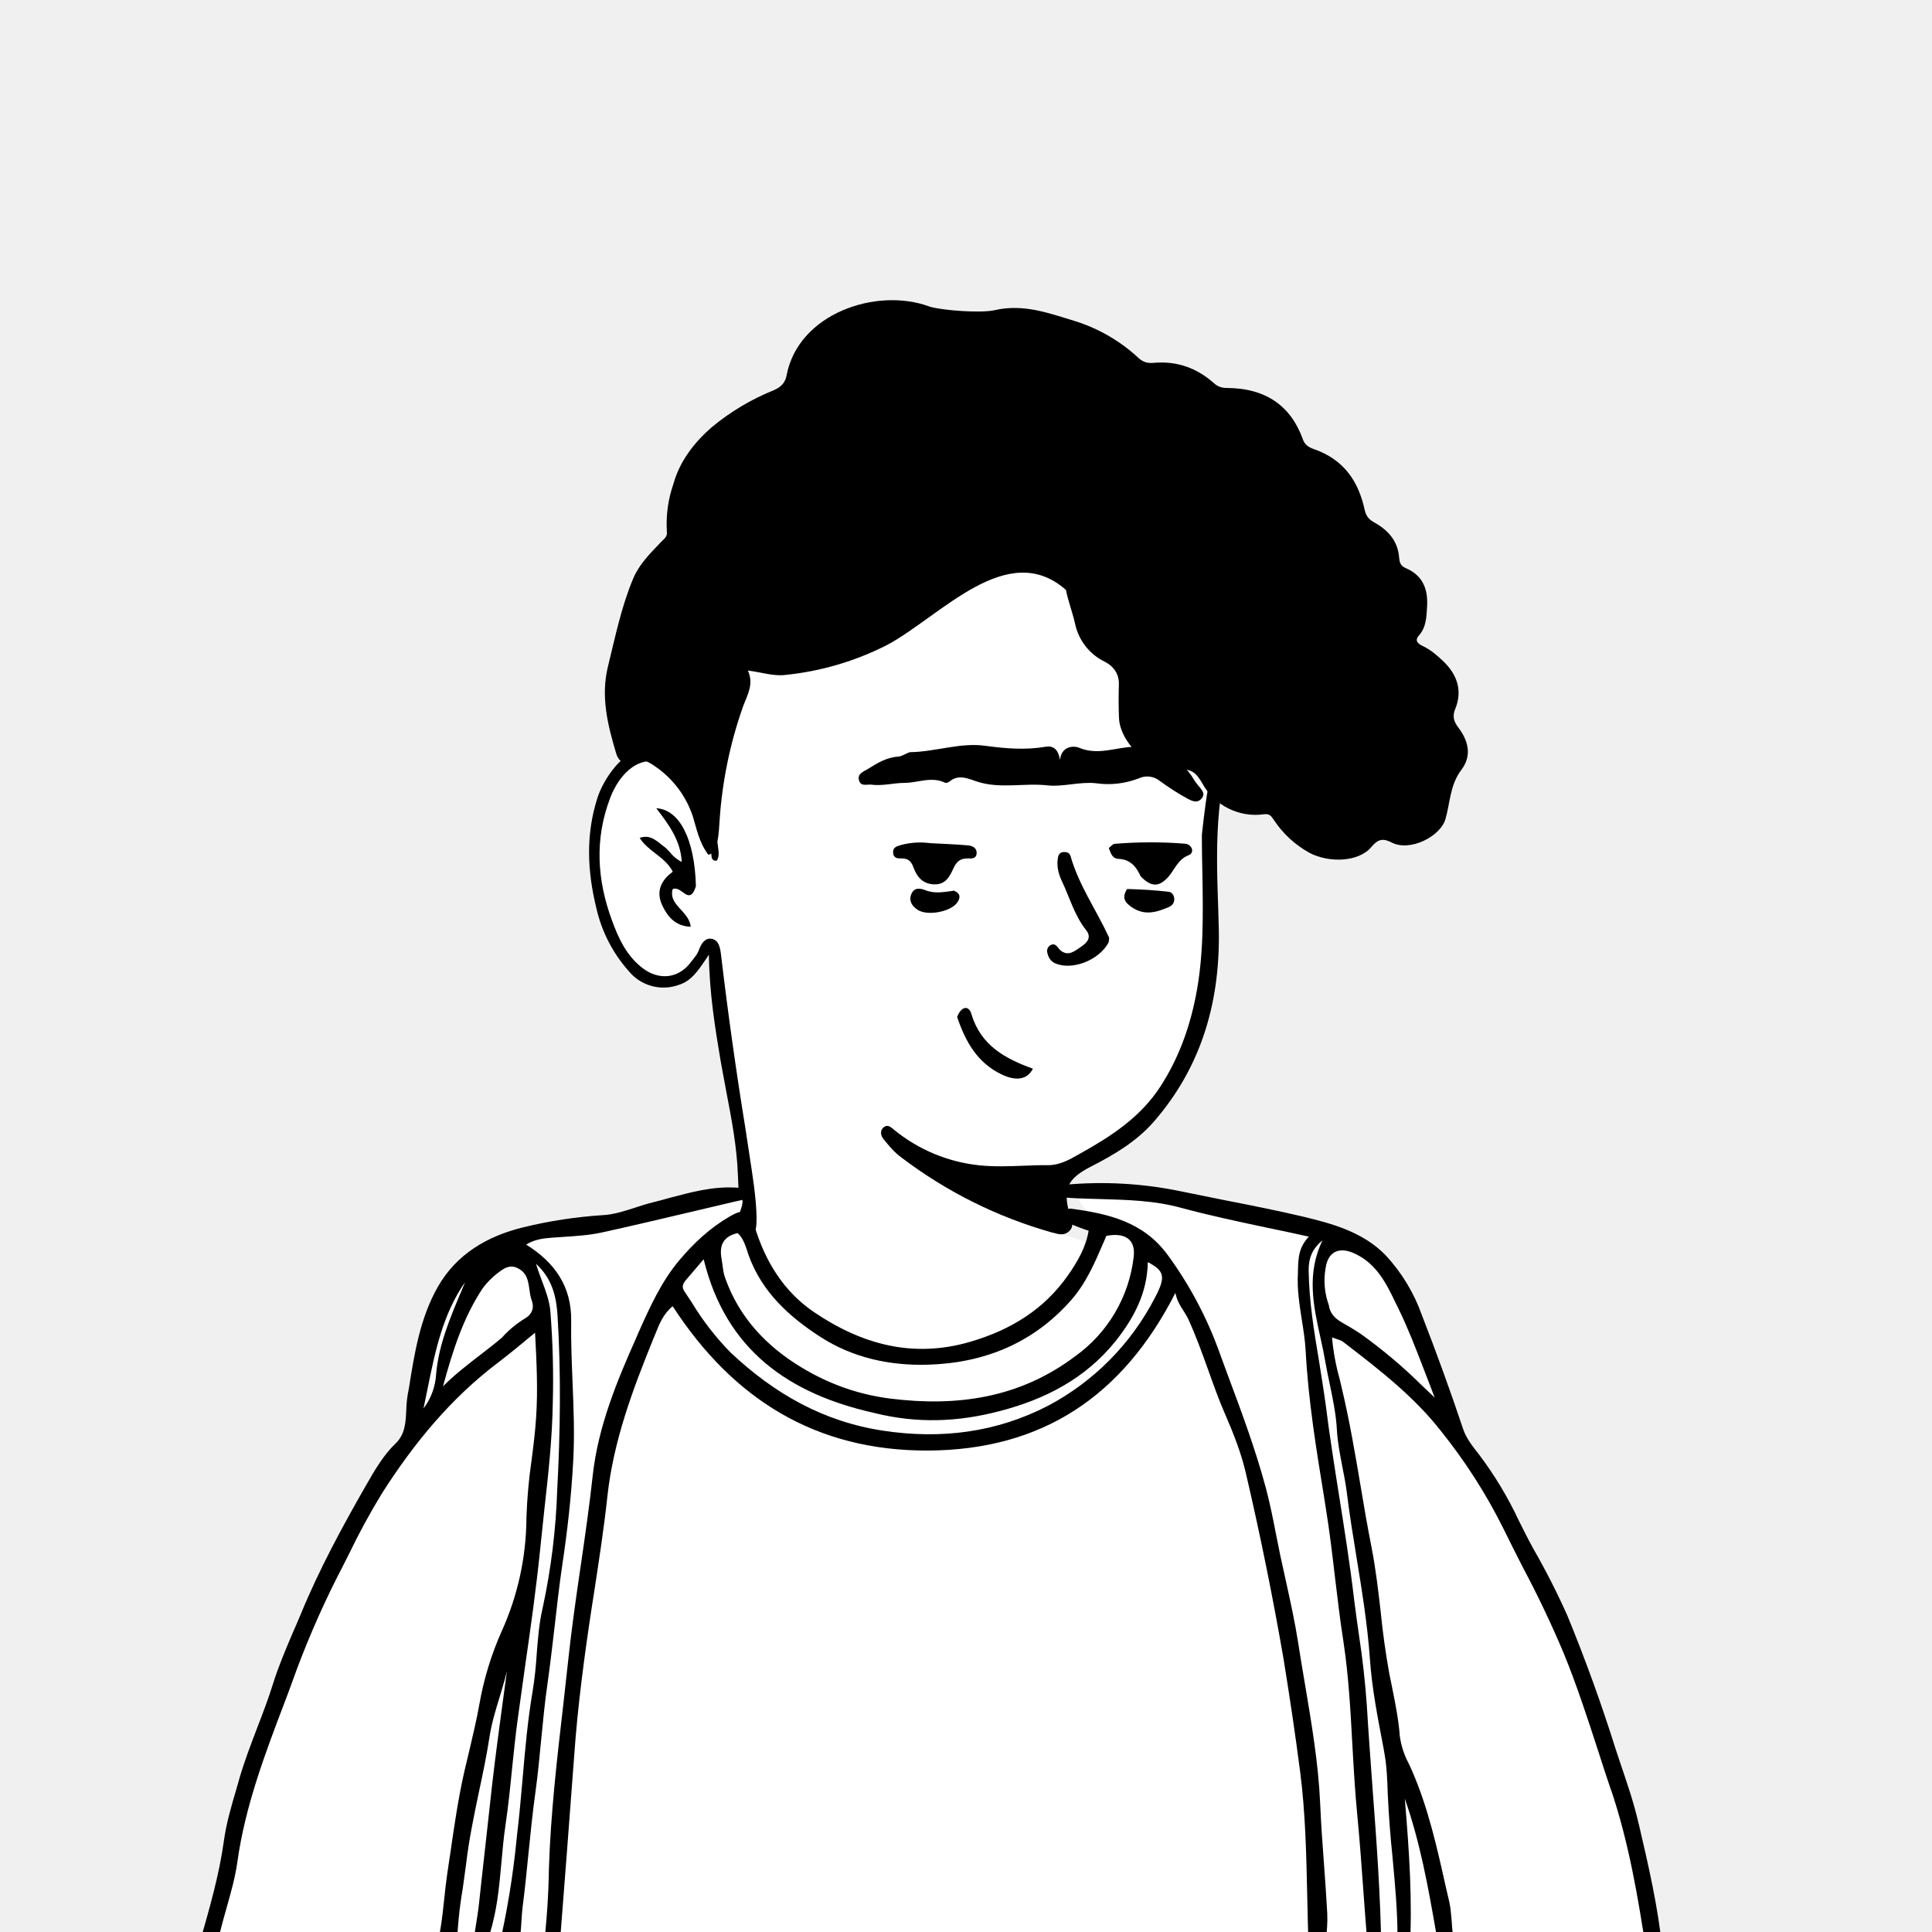
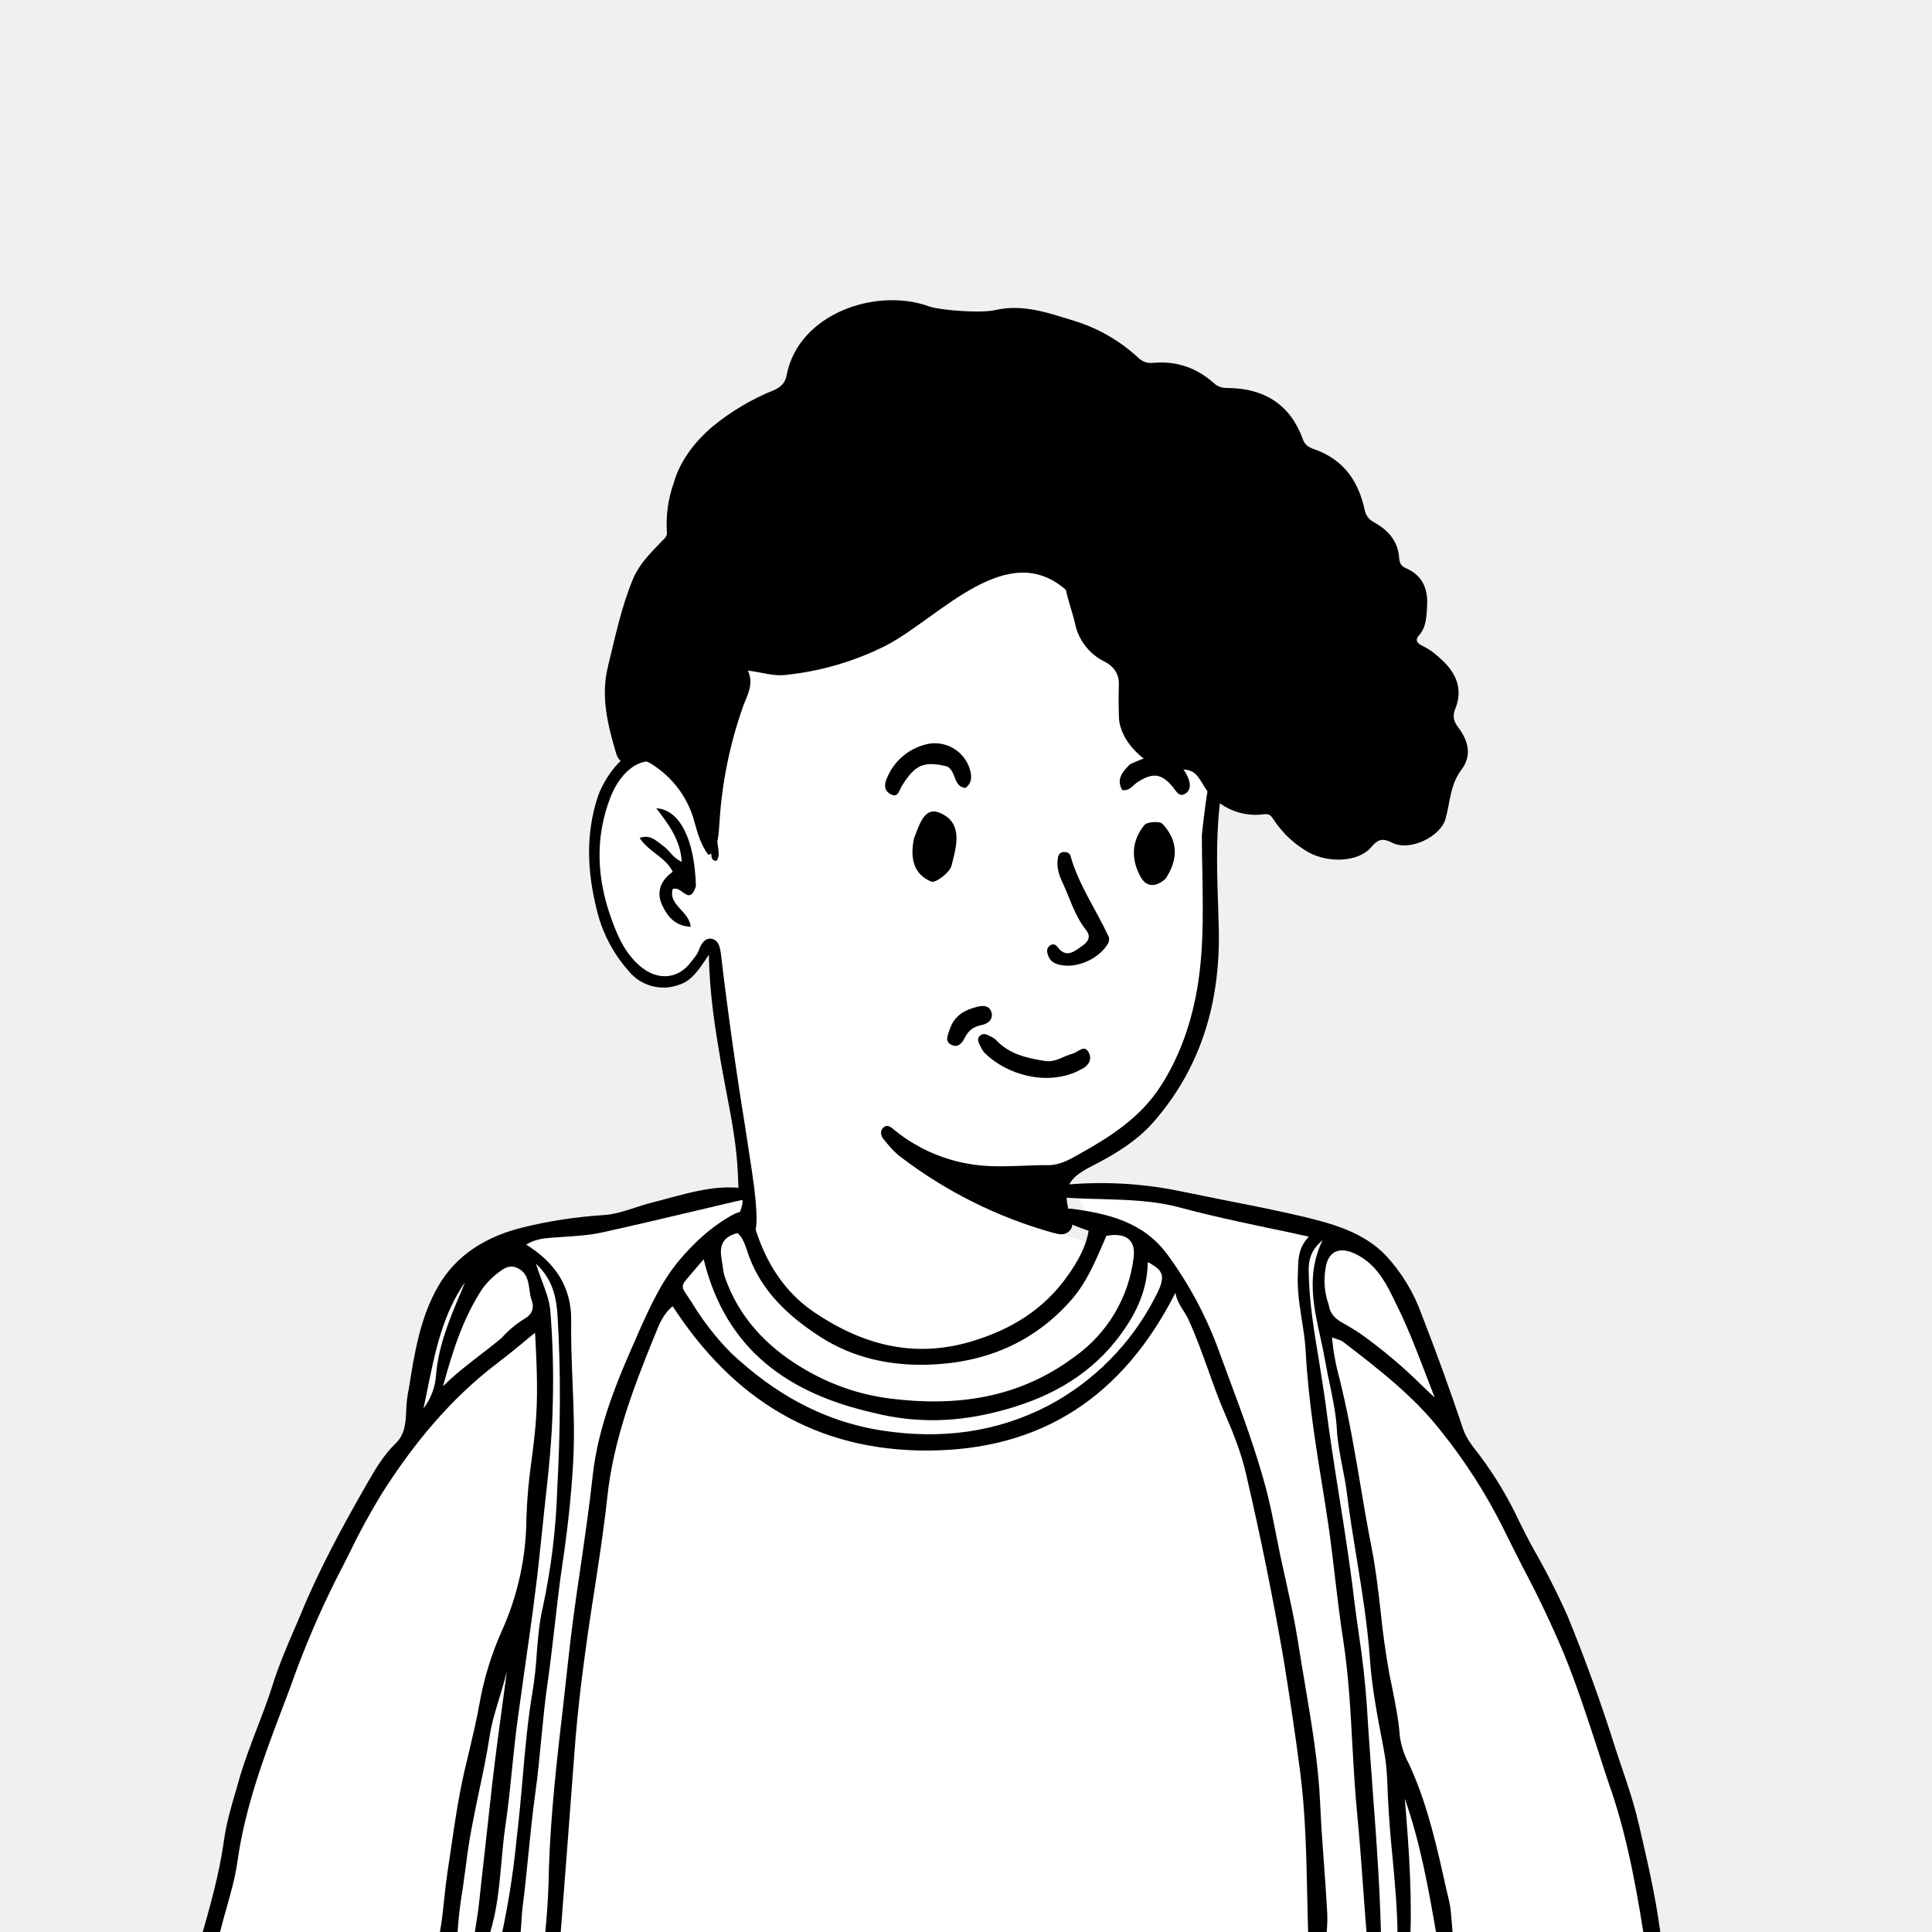
<svg xmlns="http://www.w3.org/2000/svg" viewBox="0 0 1744 1744" fill="none" shape-rendering="auto">
  <mask id="viewboxMask">
    <rect width="1744" height="1744" rx="0" ry="0" x="0" y="0" fill="#fff" />
  </mask>
  <g mask="url(#viewboxMask)">
    <g transform="translate(531 487)">
      <path d="M554 727.7c-99.2 297-363.8 388.6-503.7 19.8-19.3-50.7 31-69.5 66.2-91.9 24.1-15.3 36.8-28.5 35.3-42.2-7-64.4-36.9-243.8-36.9-243.8l-3-5.8s.7-1.6-2.2 1.2c-3 3-9.9 34.2-37 34.2-24.5 0-49.2-10.9-61-86.3C7.2 285.6 9.6 214 40 201c12.5-5.3 24-7.2 35.2-.8 11.3 6.4-13-22 112-126C268.4 6.4 396.7-3.5 448.5 8 500.3 19.5 552 44.8 574.9 98.5c27.8 65-25.9 114.3-14 262.5-2.2 53.6.8 171.2-146.6 210.6-28 7.5-19.3 48.4 22.7 58.4 67 21 117 72.3 117 97.9" fill="#fff" />
      <path fill-rule="evenodd" clip-rule="evenodd" d="m554 266.2.1-1.4c4.1-36.4 8.2-71.7 27.1-103.4 6.5 4.4 5.7 10 3.7 15.2-19.9 51.2-18 104.4-16.2 157.6l.4 14c2.1 66.4-14.5 126.8-58.7 177.5-15.4 17.6-35.8 29.8-56.5 40.3-21.4 11-25.9 20.1-19.2 43.6l.8 2.6c1.4 3.9 2.8 7.9-1 11.8-4.5 4.6-9.5 3.3-14.8 1.8l-.6-.1a406.4 406.4 0 0 1-137-68.3c-6-4.4-10.8-10.3-15.5-16.1l-.3-.4c-2.5-3-3-7.8.5-10.4 3.3-2.5 5.8-.5 8.7 1.8l1 .9a145.5 145.5 0 0 0 76.3 31.7c13.4 1.4 26.6.9 40 .4 7.4-.3 14.8-.6 22.3-.5 10.2 0 18.7-4.7 26.7-9.2l2.8-1.6c27.8-15.5 54.3-32.8 72.2-60.7 16.1-25 25.9-52.2 31.6-80.9 7.2-36.1 6.6-72.7 6-109.8-.3-12-.5-24.2-.5-36.4ZM50.6 190.8c21.9-1.7 34 11.2 44.3 26.3a140.4 140.4 0 0 1 22.4 61.5c.5 3.7 1 7.6-1.2 11.3-4.5.6-4.9-3-5-5.6-.5-20.7-9.7-38.7-18.9-56.1-6.6-12.5-16.2-24.6-31.4-27.6-17.2-3.5-33 12-40.8 32.2-14.5 37.6-12 74.6 1.4 111 5.8 15.9 13.1 32.1 27.8 43.2 14.8 11.3 32.7 9.3 43.6-5.7l2-2.5c2-2.6 4-5.1 5-8 2.1-5.8 5.4-11.2 11.3-10.4 6.8 1 8 8.3 8.7 14a3661 3661 0 0 0 22 156.7l5.9 38.8c2.6 17.1 5.6 41.7 3.6 52.1a28 28 0 0 0-.3 2.2c-.4 2.8-.6 5-4.2 5.5-4.9.8-7-2-7.7-6.4-2.3-17-3-23.6-4-49.6-.9-25.2-5.6-50-10.4-74.9l-5-27c-5.2-30.8-10.3-62-10.8-97l-2 3c-7.6 11.3-13.7 20.5-24.5 24a40.5 40.5 0 0 1-46.1-12.5 127.8 127.8 0 0 1-28.8-55.8c-8.4-34-9.9-67.1.9-100.6 5.2-16.1 23.7-44.7 42.2-42Zm34.6 127.5c4.4 3.2 8.4 6 12-5.4-1.1-42.2-14.7-69.2-35.8-70.3 11.2 14.6 22 28.8 23 48.5a32.3 32.3 0 0 1-10.7-8.8c-2-2.2-4-4.4-6.5-6l-3-2.4c-4.8-3.6-9.7-7.4-17.8-4.5 3.8 5.8 9 10 14.3 14 6 4.7 12 9.3 15.6 16.5-10.6 7.7-15.2 17.7-9.7 29.9 4.8 10.5 11.9 19.2 25.9 19.8-.6-6.3-4.7-10.9-8.8-15.4-5-5.4-9.7-10.6-7.5-18.6 3.2-1.5 6.2.7 9 2.7Z" fill="#000" />
    </g>
    <g transform="translate(178 1057)">
      <path d="m1315.2 701.4-1308.5.9S79.6 422 99 389.8c19.5-32.1 97.6-140.4 96.7-158.8-.9-18.4 1.5-83.8 14.7-109.6 13.2-26 55.2-61.3 71.6-64 16.4-2.5 71.7-5 106.2-13.7 34.5-8.6 66.4-19.3 101.5-19.3 5.7 0 .2 12.5.2 12.5s1.8 122.3 164.8 130c121.5 5.7 161.7-117.6 161.7-117.6s-26.7-23.8-18.6-24.4c95.6-8.2 145.7 13.2 174.7 18.8 26.8 5.2 49.2 5.2 76 24.2 30.7 21.7 46.5 71 80.9 146.5 39.3 86.6 194.1 349.3 185.8 487.6" fill="#fff" />
      <g fill-rule="evenodd" clip-rule="evenodd" fill="#000">
        <path d="M1003.5 704.5c-.8-17-1.1-34-1.5-50.9-.8-37.1-1.6-74.3-6.4-111.5-4.4-34-9.5-68-15-101.9A2951.8 2951.8 0 0 0 947 274.4c-4.2-18.9-11.5-37.4-19.3-55.3-5.7-13-10.4-26.4-15.2-39.8-5.5-15.3-11-30.6-17.8-45.4-1.2-2.6-2.7-5-4.2-7.4-3-4.5-6-9.3-7.5-16.4-47.5 93.4-120.4 141.8-223.2 142.3-101.2.4-176-46.2-230.6-130.3-8.6 7-12.5 17-16 26l-1.4 3.3c-18.6 45.9-36 92-41.5 142.2-3.1 29-7.6 58-12 86.8l-1.8 11.4c-6.9 45.2-13 90.7-16.2 136.4-4.3 58-8.8 116-13.4 175.2-4.7 1.1-9.1 1.1-14.6 1.1a688 688 0 0 0 5.2-74.8c1.6-49.7 7.3-99 13-148.2L335 441c3-28 7-56 11.1-83.8 4-27.5 8-55 11-82.7 4.9-44 21.9-85.2 40-125.6l.8-2c10.4-23.3 20.8-46.7 37.5-66.5 12.9-15.3 27.5-28.9 44.8-39 13.9-8.1 18.4-6.4 23.1 9 9.6 31.5 26.3 58.5 53.3 76.9 42.8 29 89 42.2 141.3 26.9 36.5-10.7 66.6-29.1 88.3-60.2 8.4-12 16-25 18.5-40a205.3 205.3 0 0 1-18.2-7v-.1c-3-1.4-6.7-3-5.1-7.5 1.2-3.4 4-5.9 7.8-5.3 33.1 4.5 64.5 11.7 86.4 41.1a347 347 0 0 1 47.4 89.2l7.5 20.4c12.6 33.7 25.1 67.4 34.4 102.2 3.6 13.8 6.4 27.7 9.1 41.7l3.6 17.9 5.2 23.7c4 18.2 8 36.3 10.9 54.7 2 12.6 4 25.2 6.2 37.8 6 35.8 12.2 71.7 13.8 108.2.8 18 2 36 3.4 54 1.1 15 2.2 30.1 3 45.3.4 8.2-.4 16.5-1.3 25l-.8 8.6c-4.8.6-9.7.9-14.6.7ZM818.4 64c-8 18.5-15.8 37-29.3 52.4-34.3 39.1-78.7 57-129.4 58.5-34 1-67.5-6-97-25-28.5-18.4-53-40.7-65-74l-1.2-3.8c-2-5.8-4-11.8-8.6-16-13.2 3-16.7 11.3-14.6 23l.9 5.8c.5 4 1 8 2.4 11.7 12.5 35.4 37 61.4 68.3 80.4 24.6 15 51.4 24.8 80.8 28.5C686 213 742.2 205 792 167.7a128.3 128.3 0 0 0 53.4-90.4c1.7-15-7.2-22-24.7-18.7l-2.3 5.4ZM457.2 79.8c20 82 77 121.4 153.7 138.6 39 9.8 76 8.2 113.1-1.5 41.3-10.7 77.6-29.3 104.8-63 16.6-20.8 28.9-43.7 29.3-71.6 15 7.8 16.5 13.2 6.5 32A229 229 0 0 1 768 212c-46.4 24-96.4 30.4-148.6 22.5-54.2-8.1-98.7-33.7-137.7-70.4a245.5 245.5 0 0 1-35.2-45.3l-6.8-10.3c-2.7-4-1-7.2 1.7-10.3a4082.7 4082.7 0 0 1 15.8-18.5Z" />
        <path d="M215 704.5c4.6-15.4 6.3-31.3 8-47.3.8-8 1.7-16 2.9-24l2.7-18c3.5-24.2 7-48.4 12.4-72.4l4.9-20.6c3.1-13.3 6.3-26.6 8.7-40.1 4-23 10.8-45.5 20.4-66.9a251 251 0 0 0 22.2-102 470 470 0 0 1 4.7-52.5c1.7-13 3.3-26 4.1-39 1.6-24.7.4-49-1-75.6-3.8 3-7.5 6-11 9a714 714 0 0 1-22 17.6c-43 32.4-76.4 73.2-105 118a613.1 613.1 0 0 0-29.8 54.7c-3.8 7.5-7.5 15-11.4 22.4A833.1 833.1 0 0 0 85.5 462c-2 5.8-4.3 11.5-6.4 17.2-17.9 47-35.8 94.2-42.8 144.4-2 14.4-6 28.2-9.9 42.1-3.5 12.4-7 24.8-9.3 37.9-5.5 1-10.8 1-17.1 1l2.8-9.8c8.4-29.5 17-59.1 21.3-90 2.1-15.6 6.6-31 11.1-46.2l3-10.5c4.5-15.5 10.3-30.5 16-45.5 5-13 10-26 14.2-39.5 4.9-15.8 11.5-31.2 18-46.5 2.5-5.7 5-11.3 7.3-17 16.6-40.3 37.4-78.6 59-116.3l.3-.5c7.4-12.9 15-26.1 26-36.7 8.7-8.3 9.2-19 9.7-29.7a105 105 0 0 1 2.4-20.1c5-31.7 10.1-63.6 26.2-91.8 16.8-29.4 44.6-45.7 77-53.6 23.6-5.8 47.6-9.4 71.8-11 10-.5 19.8-3.7 29.6-6.9 5.2-1.7 10.5-3.4 15.8-4.7 5-1.2 10-2.6 15-4C445.8 19.2 464.9 14 485 15h1c4 .2 8.3.3 9 5.5.6 5.1-3 5.8-6.6 6.5l-2 .4-42 9.9C418 43.5 391.7 49.8 365 55.6c-11.5 2.5-23.5 3.2-35.4 4l-8.8.6c-8.6.6-16.7 1.7-23.8 6.3 25.8 16.1 41 37.8 40.6 68.8-.3 18.3.5 36.5 1.2 54.8 1 24.1 2 48.2.6 72.3-1.7 31.5-5.2 62.6-9.9 93.8-2.7 18.1-4.7 36.4-6.8 54.6-2 17.2-4 34.4-6.4 51.5-2.5 17-4.1 34.2-5.8 51.3-1.5 15.8-3 31.6-5.2 47.4-2.6 18.5-4.4 37-6.3 55.6-1.6 16-3.2 32.2-5.3 48.2-.5 4-.7 8.2-1 12.3-.5 8.7-1 17.5-4 26.5-5.7 1-11.4 1-17 0a770 770 0 0 0 16.7-101l.4-3.8c2-16.5 3.4-33 4.9-49.6 2.3-27 4.7-54 9.3-80.8a345 345 0 0 0 3.5-32.5c1.1-14.1 2.2-28.2 5.5-42.1a595 595 0 0 0 13-106c2.8-52.3 3.5-104.8.3-157-1-16.7-4.6-33.5-19.5-47 1.6 5 3.3 9.7 5 14.3 3.7 9.8 7.2 19 8 28.5a779 779 0 0 1 2.2 82.7c-.5 32.2-4 64.2-7.6 96.2l-3.5 33.1C306.3 375 301.2 411 296 447l-6.7 48.1c-2 14.5-3.4 29.1-5 43.7-1.7 17.5-3.5 35-6.1 52.4-1.6 11-2.6 22.2-3.6 33.3-1.7 18.5-3.3 37-8 55.1-.2 1.2-.6 2.5-1 3.7-1.9 6.8-4 14-.5 21.3a100 100 0 0 1-16.7-1c.8-7.8 2-15.3 3.2-22.7 1-6.5 2.1-13 2.8-19.6 1.4-13.7 3-27.3 4.5-40.9l5-45.1c3-29 6.8-57.9 10.7-86.8l5-37c-2 8.2-4.4 16.2-6.8 24.1-3.5 11.5-7 22.9-8.8 34.6-2.6 16.8-6 33.3-9.6 50-4.5 21.5-9 43-11.6 65l-3.1 22.7a361 361 0 0 0-5.3 56.7H215Zm60.3-554.3a93.8 93.8 0 0 1 20.5-17c6.7-3.8 8.6-10 6.2-16.3-1.2-3-1.6-6.5-2.1-9.9-1.1-7.8-2.2-15.7-11.6-19.7-5-2.2-9.8-.3-13.3 2.2a70.8 70.8 0 0 0-17.4 16.6c-17.2 26-26.7 55.2-35.7 88.3 11-11 22.2-19.5 33.3-28.1 6.8-5.2 13.5-10.4 20.1-16Zm-37.6-40c-9.8 23.6-19.7 47-22 73a56.4 56.4 0 0 1-11.4 31.2l3.7-18c6.8-33.4 13.6-66.9 33.8-96l-4 9.8ZM1276.5 559.3c15.8 47 24.1 96 31.6 145.2 5.5 0 10 0 14.6-1-4-39.4-12.7-76.7-21.4-114l-.2-.6c-4-17.6-9.8-34.7-15.6-51.8l-5-15a1501 1501 0 0 0-43.6-120.6 660.7 660.7 0 0 0-30.5-60c-4.7-8.5-9-17-13.3-25.7a333 333 0 0 0-35.9-59.7c-5.8-7.4-11.8-14.9-14.5-23.3a2262.2 2262.2 0 0 0-37.2-102.7 155.7 155.7 0 0 0-32.7-54c-20.4-21-48-28.5-75.1-35-23-5.4-46.1-10-69.2-14.5L888 18.4a354 354 0 0 0-103.9-6c-5.5.5-10 1.8-12 10.6 14.6 1.7 29.2 2 43.7 2.4 24.2.7 48.4 1.3 72.4 7.9 25.2 6.8 51 12.3 77.4 17.9 12.5 2.6 25 5.2 37.9 8.1-9.2 9.7-9.5 19.4-9.8 29l-.1 4.5c-.8 14 1.4 27.7 3.5 41.4 1.5 9.4 3 18.8 3.5 28.2 2.4 44.8 9.6 89 16.8 133l1.3 8.4c3.5 21.3 6 42.7 8.5 64 2.3 19 4.5 38.1 7.5 57 4.7 31 6.4 62.4 8.1 93.7 1.2 21.3 2.4 42.6 4.5 63.9 2 21 3.6 42.1 5.1 63.3 1.4 19.6 2.8 39.2 4.7 58.8h11.8c-.6-49.1-4.2-98-7.9-147-1.8-25.2-3.7-50.3-5.2-75.4a769.2 769.2 0 0 0-7-62.6c-1.6-10.8-3-21.5-4.4-32.2-3.7-31.7-8.7-63.2-13.7-94.7-4.3-27.2-8.6-54.3-12-81.6-1.8-13.2-4-26.2-6-39.3-4.6-27.2-9-54.3-9.4-82-.1-11 3.4-19.7 12.5-27-14.6 30.1-8.2 59.2-1.8 88 1.7 7.7 3.3 15.2 4.6 22.8 1.2 6.7 2.5 13.3 4 20 2.7 13.3 5.5 26.7 6.2 40.2.6 11.2 2.8 22 4.8 32.7 1.5 7.5 3 15 4 22.7 2.4 19.7 5.6 39.3 8.8 59 5 30.6 10 61.2 12.2 92.3 1.8 26.5 7 52.9 12 79l.7 4c2.5 12.8 3 25.8 3.4 38.4l.1 2.1a972 972 0 0 0 4.2 55.3c2.2 24 4.5 47.9 4.5 72l-.3 4.4c-.1 2.4-.3 5-.1 8a47 47 0 0 0 11.4 1c2.7-45.3-.4-90.4-4.4-138 14 40 21 79.4 28 119.4l3 17.4c5.4 1 11 1.2 16.5.3-4-8.8-4.6-17.9-5.2-26.8-.5-5.6-.9-11.1-2-16.5l-3.4-14.6c-7.8-35-15.6-70-30-103.5l-3.1-6.9a74 74 0 0 1-8.3-25.2c-1.1-15-4.1-29.7-7-44.2l-2.5-12.3a723.9 723.9 0 0 1-7.8-56c-2.2-19.1-4.4-38.3-8.1-57.3-3.7-18.8-7-37.7-10.1-56.6-5-29.5-10-59-17-88.3l-2-8.4a204.3 204.3 0 0 1-6.7-36.9c1.6.7 3.1 1.1 4.4 1.6 2.4.8 4.2 1.4 5.7 2.5l1 .8c31.2 24 62.6 48.2 87.1 79.5a488.4 488.4 0 0 1 56 87.2c5.8 12 12 24 18 35.9a951.4 951.4 0 0 1 37.1 78c11.8 28.9 21.4 58.5 31 88 3.8 12 7.7 23.8 11.7 35.6Zm-243.6-422.8c-6.1-3.5-10.4-8.2-11.4-15.4a65 65 0 0 1-2.9-33.4c2.2-15.3 12.7-19.6 26.5-13 19.9 9.3 28.6 27.5 37.1 45.2 1 1.8 1.8 3.7 2.7 5.5 8.2 16.9 15 34.5 22.2 53.2l10 26-11.4-10.8a453.4 453.4 0 0 0-55.4-46.7c-5.6-3.8-11.5-7.2-17.4-10.6Z" />
      </g>
      <g transform="translate(396 278)" style="mix-blend-mode:difference" />
    </g>
    <g transform="translate(266 207)">
      <path d="M696.2 325.5c-52.9-46.6-113 23.7-161.2 49.6a259.7 259.7 0 0 1-92.5 27.2c-10.3 1.2-21.4-2.5-33.4-4 5.7 12.2-.6 22.3-4.3 32.3a383.8 383.8 0 0 0-21.2 102.7c-.8 10-.8 29.5-10.2 31.3-8.5-11.5-10.5-23.4-14-34.7a88.2 88.2 0 0 0-33.9-45c-7.8-5.7-16.9-9.5-26.2-2a14 14 0 0 1-9-9.5c-7.7-25.8-14.2-51.6-7.5-78.8 6.6-26.7 12-53.7 22.8-79.4 5.3-12.6 15-22.4 24.6-32.4 2.7-2.9 6.4-5.2 5.8-9.5a110.4 110.4 0 0 1 5.9-43.5c5.5-19.9 18.2-37 35-51.5a211.3 211.3 0 0 1 55.7-33.1c6.8-3 10.3-7 11.5-13.6 10.6-55.4 80.7-79.5 128.6-62l1.2.4c11.8 3.3 45.6 5.8 58 3 25.8-6 49 2.7 72 9.7a149.8 149.8 0 0 1 58.1 33.7c3.7 3.3 7.7 4.6 12.6 4.2 21.8-2.1 39.8 4.7 55 18.1a16 16 0 0 0 11.2 4.5c36.3 0 58.6 16.6 69.3 46.4 1.5 4.5 4.9 7 9.4 8.6 28.6 9.8 41 30.4 46.4 55.1 1.2 5.6 4 8.8 8.8 11.4 13 7.2 21 17.2 22.2 30.9.4 4.3.8 8 6 10.2 16.8 7.2 20.2 20.8 19.3 35.1-.6 8.8-.6 18.2-7.4 25.8-4.3 4.9-.5 7.6 4 9.7 6.8 3.3 12.3 8.1 17.5 13 13.4 12.5 18 27.4 11.3 43.6-2.8 6.7-1.1 11.5 2.7 16.6 9.4 12.2 12.4 25.7 3 38.1-10.5 13.8-10.2 29.8-14.5 44.7-4.6 15.8-32.2 29.7-48.6 21.1-8-4.1-12.4-3-18.4 4.2-11.2 13.4-38 14.6-56 5a91 91 0 0 1-32-29.7c-2.2-3-3.3-5.6-8.6-5a54.8 54.8 0 0 1-56-28.1c-5.4-9-9.2-13.4-22.5-12-23.4 2.6-51.7-23.9-52.6-46.8-.4-10.1-.4-20.3-.1-30.5.2-8.8-4.3-15.8-12.2-20a49.5 49.5 0 0 1-27.4-34.8c-2.2-9.9-6-19.5-8.2-30.3Z" fill="#000" />
    </g>
    <g transform="translate(791 871)">
-       <path d="M73 47c3.7-9.7 10.6-11 13-2.3 8.5 28.2 30.5 40 55.4 49-5.2 10.2-15.5 11.2-28 5.3C91.3 88.5 80.6 69.5 73 47Z" fill="#000" />
+       <path d="M182.3 95.7c-29.2 14-65.1 3-84.2-16-2.3-2.3-3.8-5.6-5.3-8.6-1-2.3-1.6-5 .7-7.1 2.2-2.1 4.7-1.8 7.1-.7 2.6 1.3 5.6 2.5 7.5 4.5 12.1 13 28 16.4 44.7 19C162 88 169 82.3 177 80.2c5.3-1.4 11-9 15-.7 3.3 6.8-1.3 12.9-9.7 16ZM66.6 57.4C71 45.2 80.3 40.6 90.8 37.9c5-1.3 10.8-1.7 13 4.3 2.4 7-3.2 10.9-8.3 12-7.3 1.4-12 4.6-15.4 11.2-2.2 4.3-5.7 9.7-11.7 7-7.2-3-3.8-9-1.8-15Z" fill="#000" />
    </g>
    <g transform="translate(653 805)" />
    <g transform="translate(901 668)">
      <path d="M99.8 182.6c-8.7 16.5-33.4 25.7-48.5 18.9-4.3-2-6.2-5.8-7-10-.5-2.7.9-5.3 3.3-6.5 4.6-2 5.8 2.3 8.6 4.8 7 6 13 .7 19-3.4 5.8-4 9.1-8.5 4.3-14.7-10.5-13.1-14.8-29.2-21.8-44-3.1-6.5-5-13.5-3.8-21 .5-3.3 1.9-5.5 5.6-5.6 2.8 0 5 .8 5.9 3.8 7.5 26.3 23.3 48.6 34.6 73.1.5 1 0 2.5-.2 4.6Z" fill="#000" />
    </g>
    <g transform="translate(610 680)">
-       <path d="M407.4 122.5c13 .3 25.4 1.1 37.6 2.5 3 .4 5 3.3 5 6.7 0 3.3-1.7 5.6-4.7 7-11.2 4.8-22 8.2-33.7.2-6.5-4.5-9-8.7-4.2-16.4ZM251.2 124c6.4 2.8 5.6 6.6 3 10.6-5.9 8.6-27.3 12.5-36 6.6-5-3.4-8-8-5.6-14 2.5-6.2 7.7-5.6 12.8-3.6 8.3 3.3 16.5 1.7 25.8.4ZM419.6 111c-4.2-9.5-9.9-15.2-19.8-15.7-6-.3-7-5.1-8.9-9.8 2-1.5 3.5-3.7 5.3-3.8 21.1-1.7 42.4-1.8 63.5-.1 6 .4 9.3 8 3.2 10.4-10 4-12.5 13.2-18.5 19.8-8.2 9-15.2 9.1-24.8-.8ZM229.6 81.1c12.2.7 23.1 1 34 2 3.6.3 8 1.8 8 6.7 0 5.6-4.6 5.2-8.3 5.1-6.3 0-9.7 2.7-12.5 8.6-3.4 7.4-6.9 15.3-18 14.8-10.5-.6-15.1-7.2-18.2-15.2-2-5.7-4.9-8.4-10.9-8.2-3.4.1-7.1-.2-7.5-4.9-.4-5 3-6 7-7.2a67.7 67.7 0 0 1 26.4-1.7Z" fill="#000" />
+       <path d="M215.1 76.6c5-12 9-29.4 24.1-22.5 20.7 9.4 13.9 30.7 9.7 47.4-1.6 6.3-14.5 15.9-18.3 14.3-16.3-6.8-19.2-21.7-15.5-39.2ZM442 113.4c-8.6 7.5-17 7.6-22.2-1.5-9-16-8.6-32.8 3.3-47.2 2.5-3 13.8-3.6 16.3-1 14 15 14.6 31.8 2.6 49.7Z" fill="#000" />
    </g>
    <g transform="translate(610 680)" />
    <g transform="translate(774 657)">
-       <path d="M47.1 22c23.6-.3 45.4-8.9 68.1-5.8 18.2 2.5 36.3 4 54.6.9 6.6-1.2 11.6 2 13 12 1.5-13.5 13.4-12.8 17.1-11.2 15.5 6.6 30.2 1 44.9-.5 20-2 48.5 10.6 58.3 28.4a52 52 0 0 0 4.4 6.1c2.8 3.7 7.3 7.2 3 12.1-4.1 4.6-9.2 1.7-13-.3C289 59 280.8 53.7 273 48a18 18 0 0 0-19-2.4 76.4 76.4 0 0 1-38.9 4.4c-14.4-1.5-29.5 3.4-43 2-21.5-2.5-43.2 3.4-64.2-3.5-8.4-2.8-16.7-6.9-25.1.2-.9.7-2.7 1.3-3.6.9-12.3-6-24.4 0-36.4.1-10.2 0-20.2 3-30.3 1.6-3.8-.5-9.2 2-11-3.6-2-6.2 4-8.2 7.5-10.3C17.4 32.2 26 26.7 36.7 26c3.2-.2 6.3-2.4 10.4-4Z" fill="#000" />
+       <path d="M81.4 35C60 29.6 52 33.2 40 52.6c-2.4 4-3.4 11.4-10.6 7-5.6-3.4-5.3-8.8-2.6-14.6a51.4 51.4 0 0 1 38-30.7 33.1 33.1 0 0 1 37.5 26.4c.9 5.3.1 10-4.8 13.6-11.2-1.3-8-14.2-16-19.1ZM246.2 32.8c14-6.2 27-12.4 41.2-1.9 5.1 3.7 9 8.8 11.3 14.7 2 5 2.3 10.7-2.7 13.8-5.7 3.5-8.1-2.1-11-5.6-10.4-12.8-18.4-13.7-32.4-4.6-4 2.6-6.8 8-13.5 7-5.7-9.6-.1-16.3 7-23.4Z" fill="#000" />
    </g>
    <g transform="translate(0 559)" />
  </g>
</svg>
